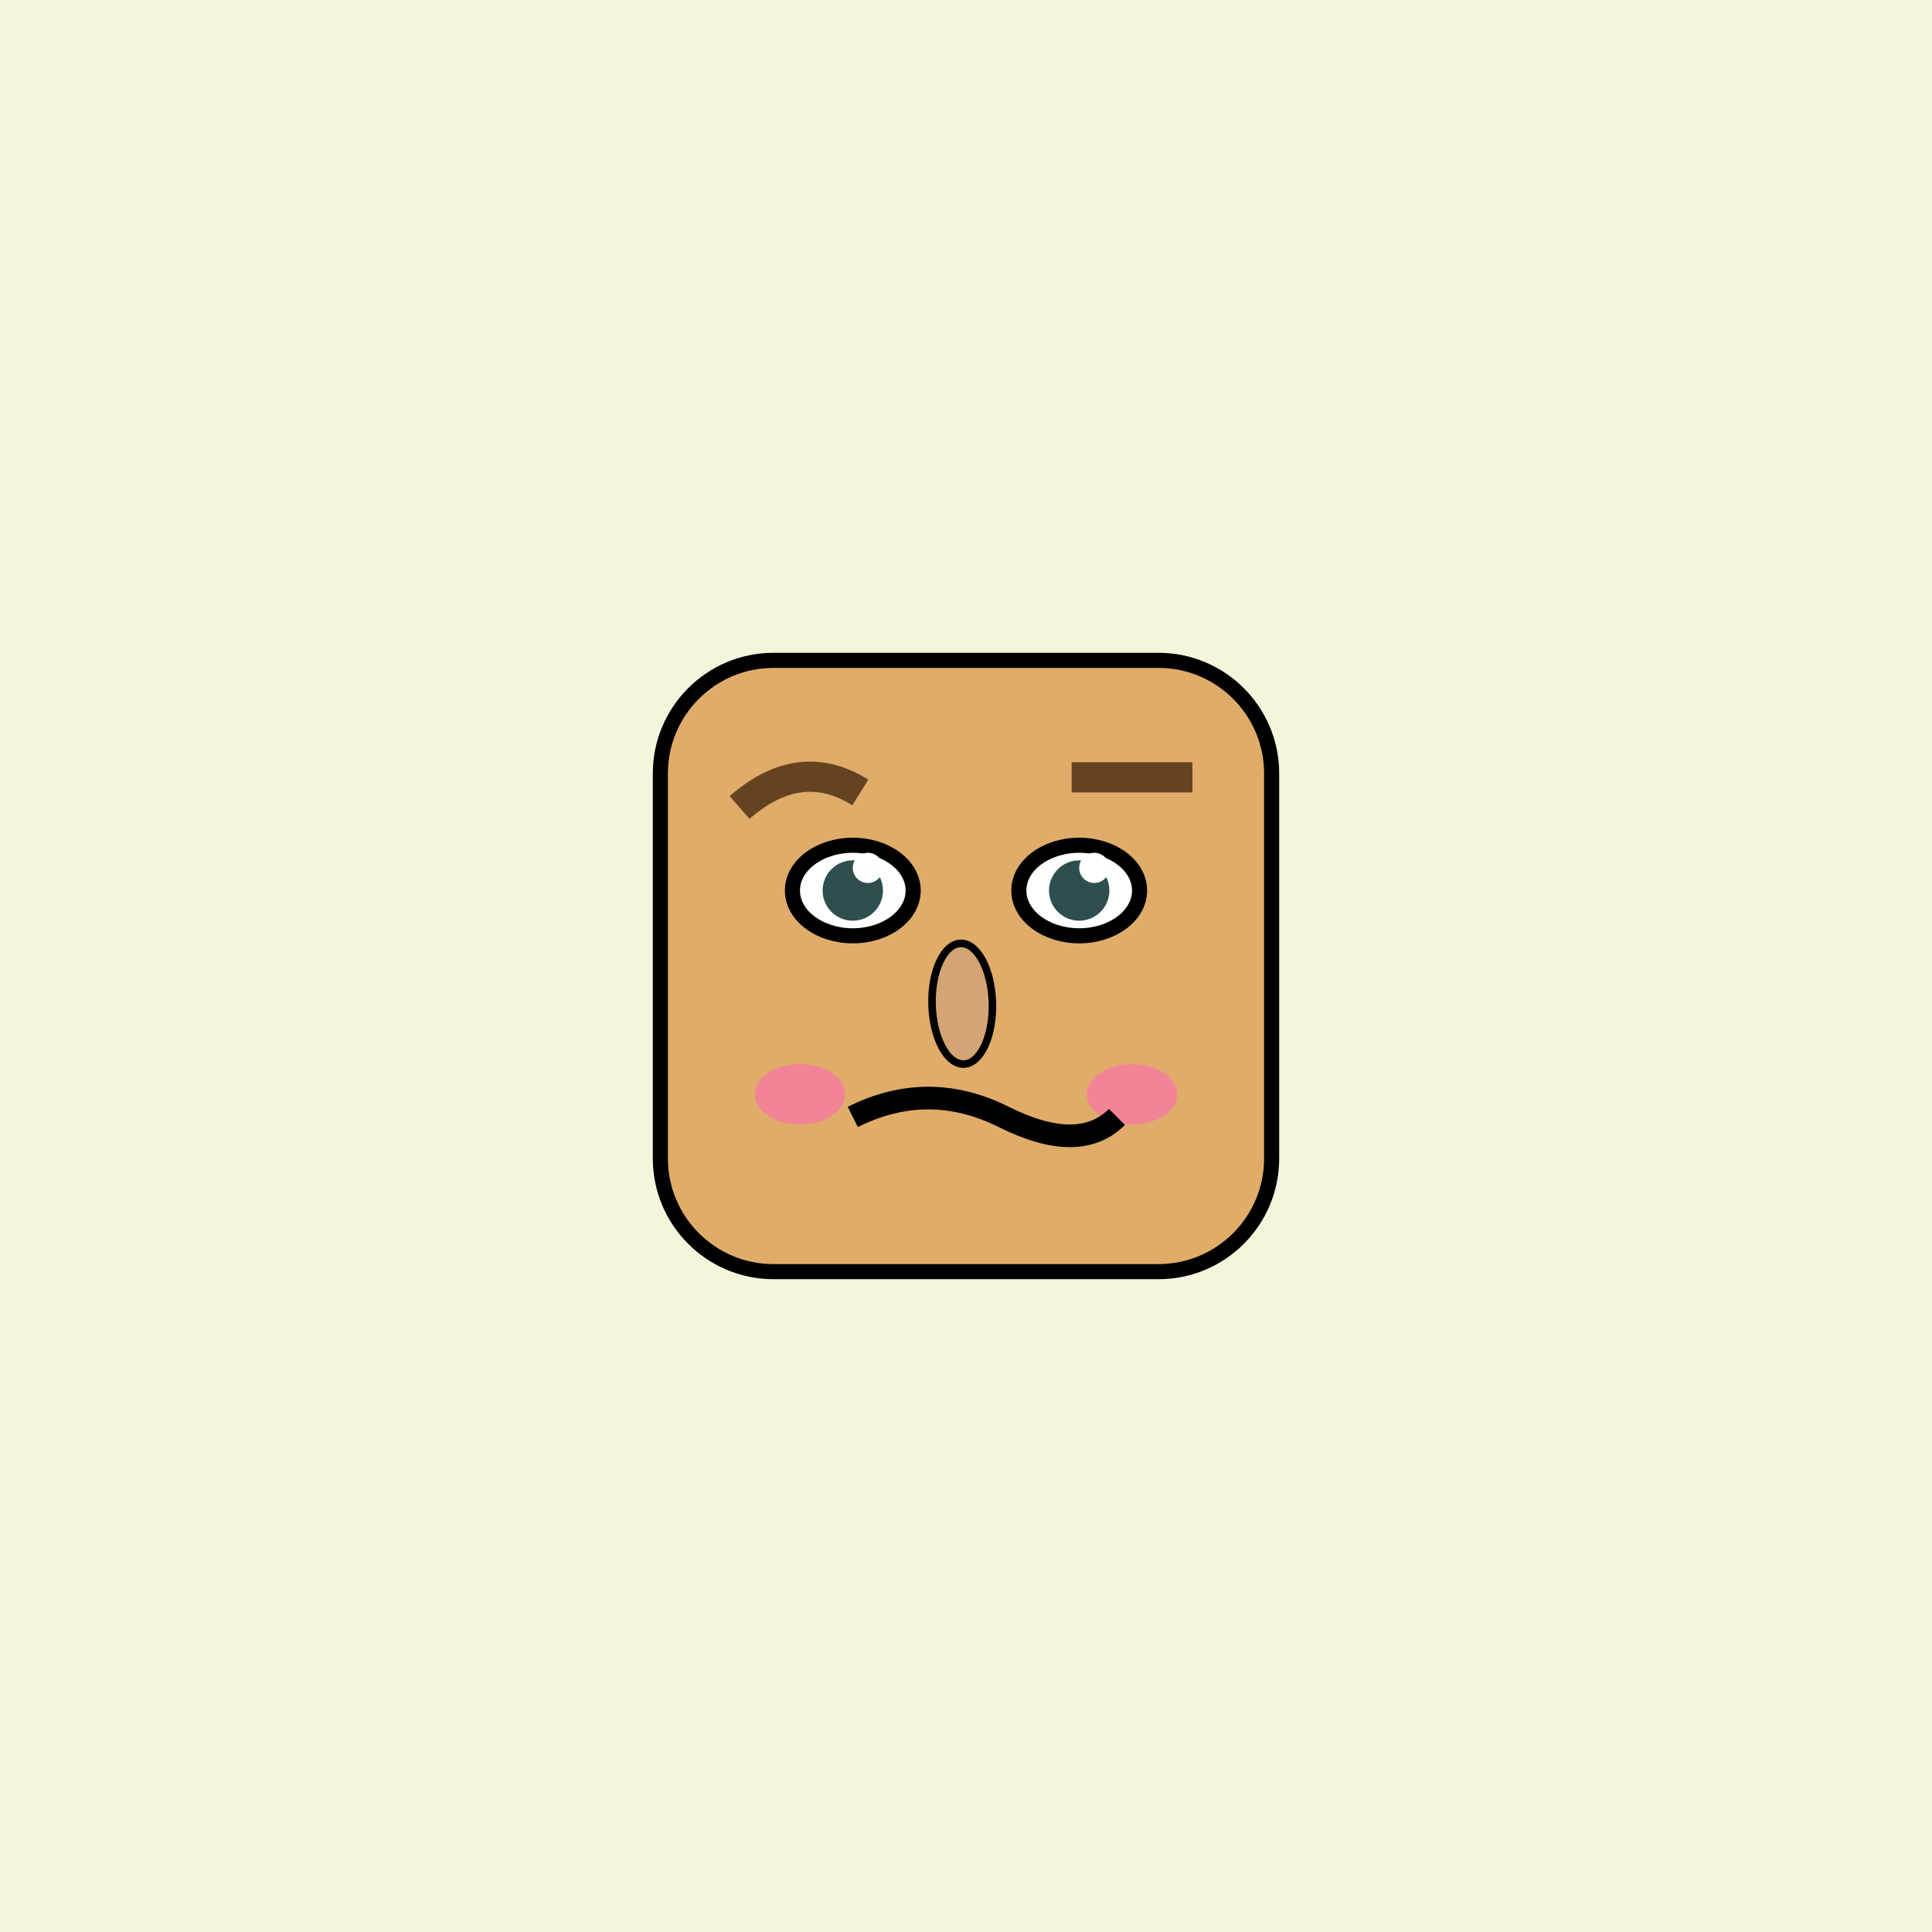
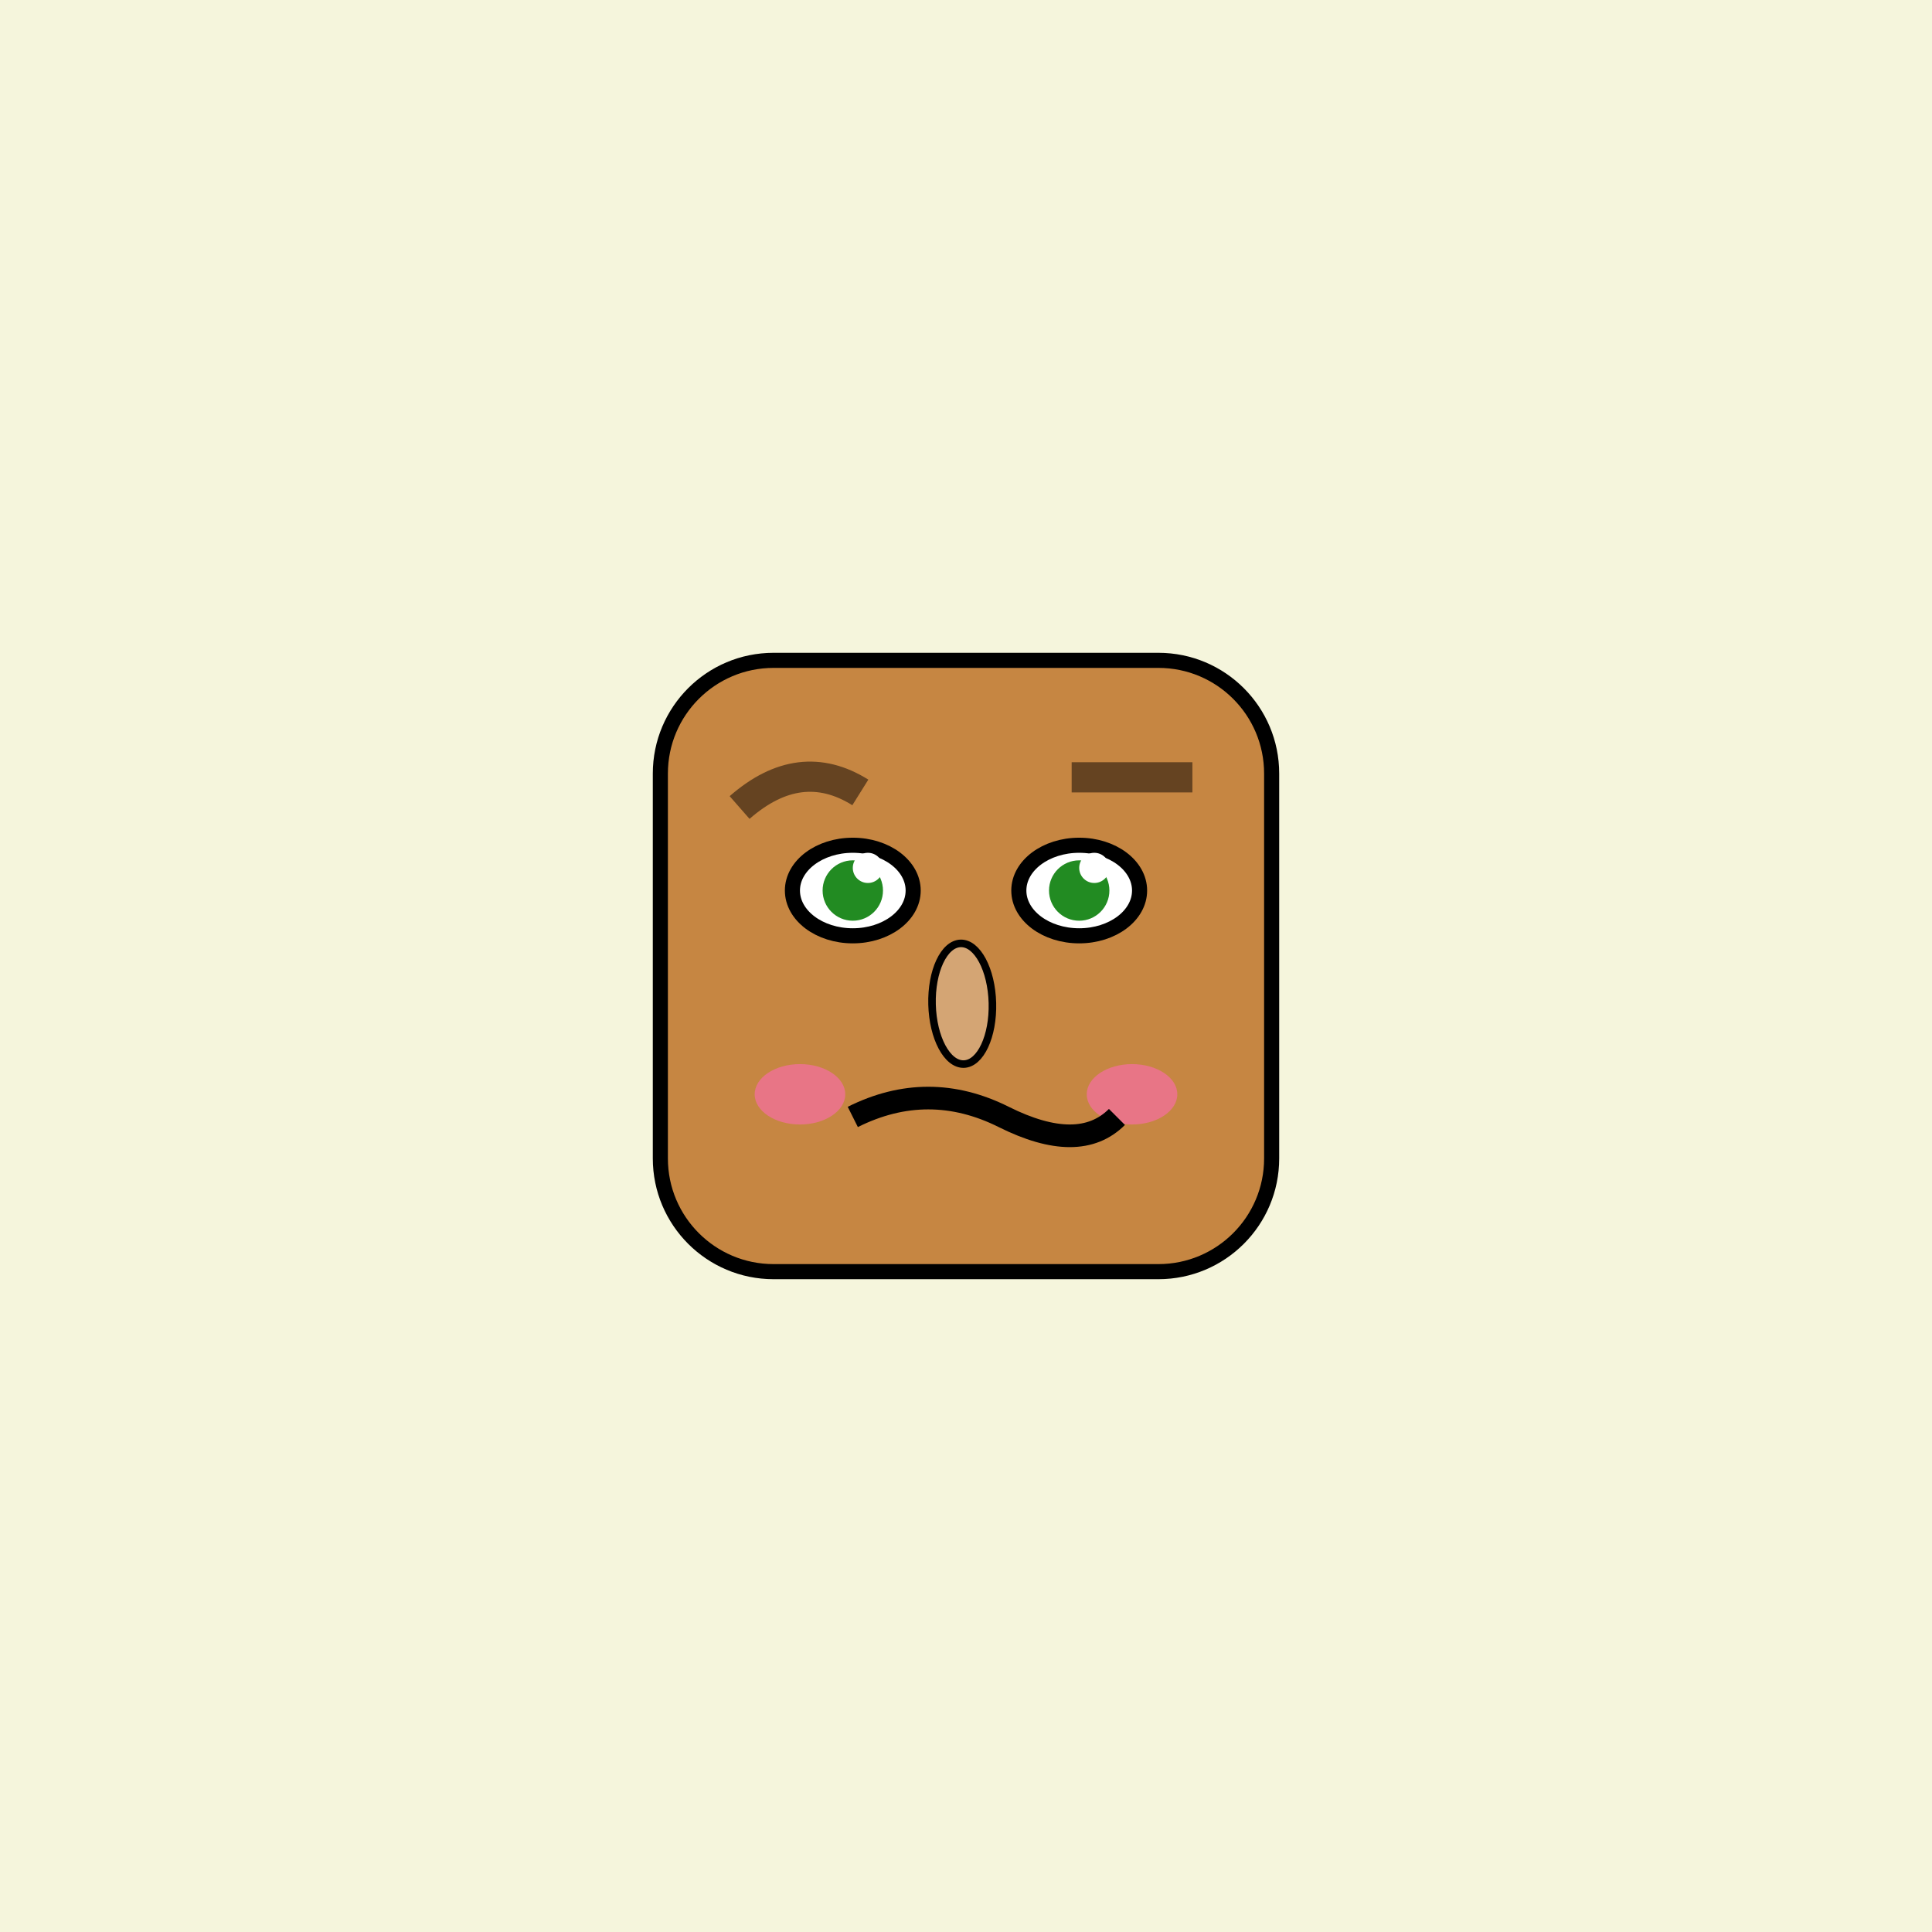
<svg xmlns="http://www.w3.org/2000/svg" width="256" height="256">
  <rect width="100%" height="100%" fill="#F5F5DC" />
-   <rect x="87.5" y="87.5" width="81" height="81" rx="15" ry="15" fill="#E0AC69" stroke="#000" stroke-width="2" />
+   <rect x="87.5" y="87.5" width="81" height="81" rx="15" ry="15" fill="#C68642" stroke="#000" stroke-width="2" />
  <ellipse cx="113" cy="118" rx="8" ry="6" fill="white" stroke="#000" stroke-width="2" />
  <ellipse cx="143" cy="118" rx="8" ry="6" fill="white" stroke="#000" stroke-width="2" />
-   <circle cx="113" cy="118" r="4" fill="#2F4F4F" />
-   <circle cx="143" cy="118" r="4" fill="#2F4F4F" />
+   <circle cx="113" cy="118" r="4" fill="#228B22" />
+   <circle cx="143" cy="118" r="4" fill="#228B22" />
  <circle cx="115" cy="115" r="2" fill="white" />
  <circle cx="145" cy="115" r="2" fill="white" />
  <path d="M 98 107 Q 106 100 114 105" stroke="#654321" stroke-width="4" fill="none" />
  <line x1="142" y1="103" x2="158" y2="103" stroke="#654321" stroke-width="4" />
  <ellipse cx="127.5" cy="133" rx="4" ry="8" fill="#D4A574" stroke="#000" stroke-width="1" transform="rotate(-1.5 127.5 133)" />
  <ellipse cx="106" cy="145" rx="6" ry="4" fill="#FF69B4" fill-opacity="0.6" />
  <ellipse cx="150" cy="145" rx="6" ry="4" fill="#FF69B4" fill-opacity="0.6" />
  <path d="M 113 148 Q 123 143 133 148 Q 143 153 148 148" stroke="#000" stroke-width="3" fill="none" />
</svg>
